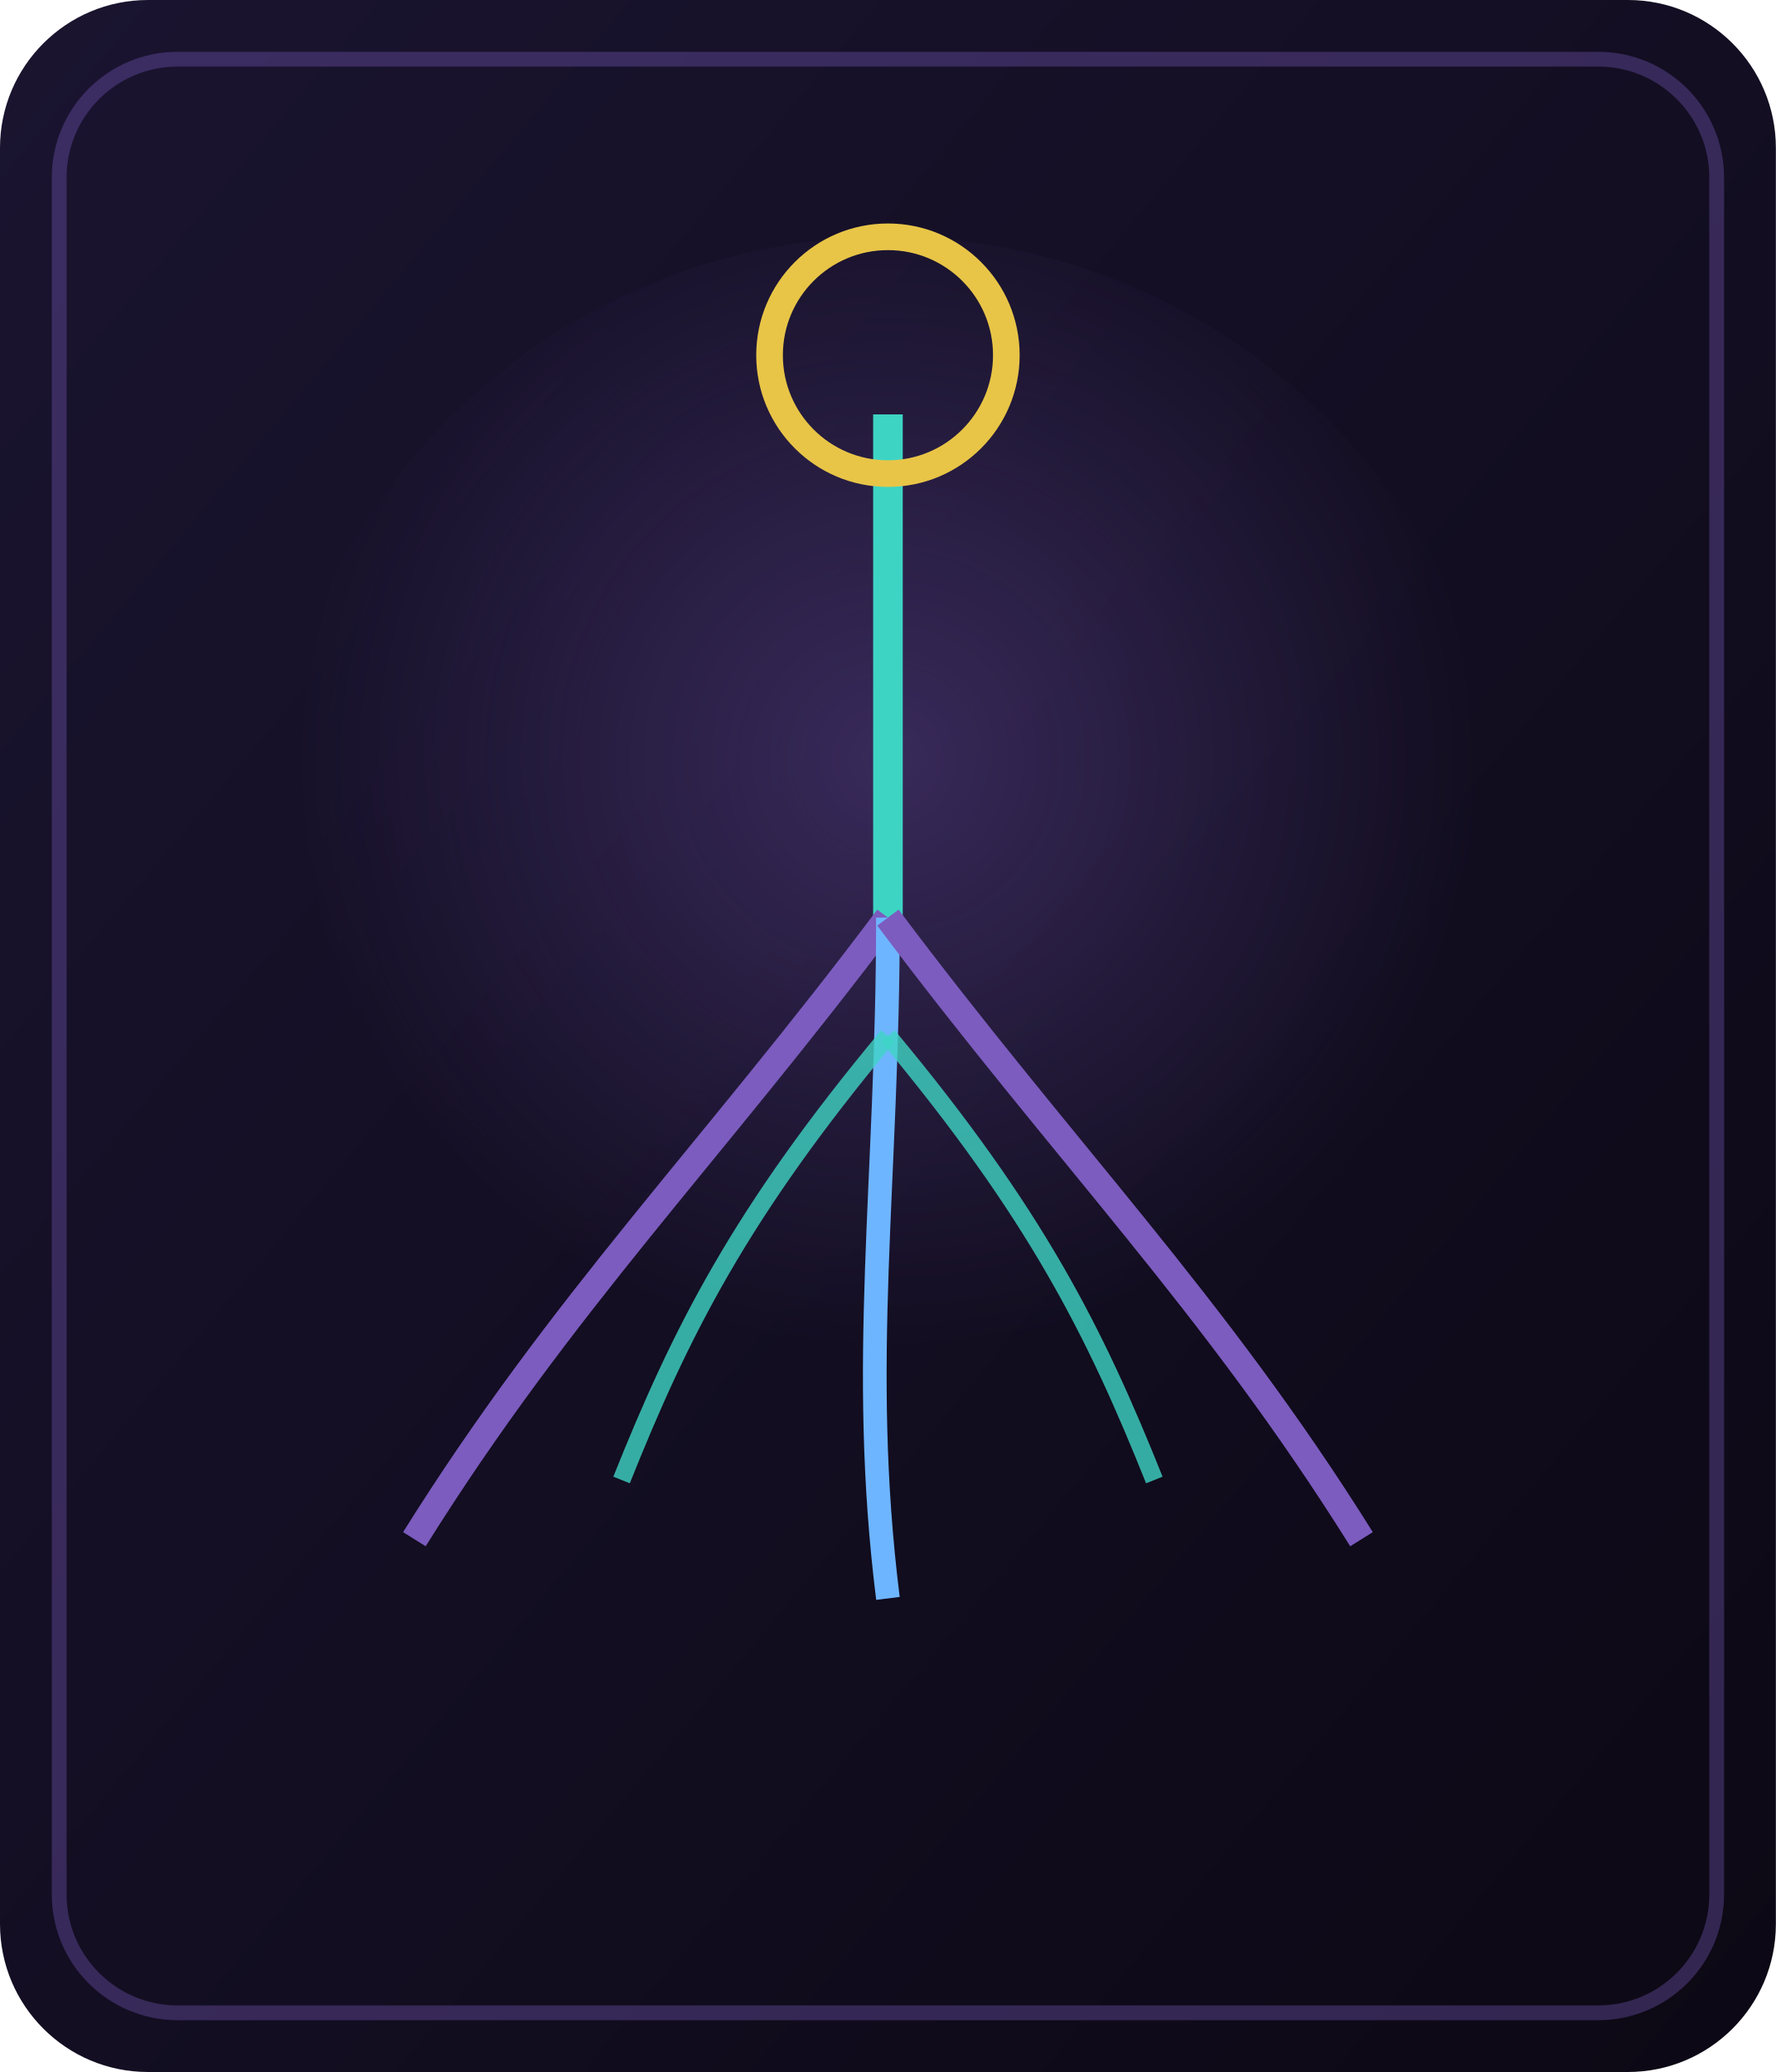
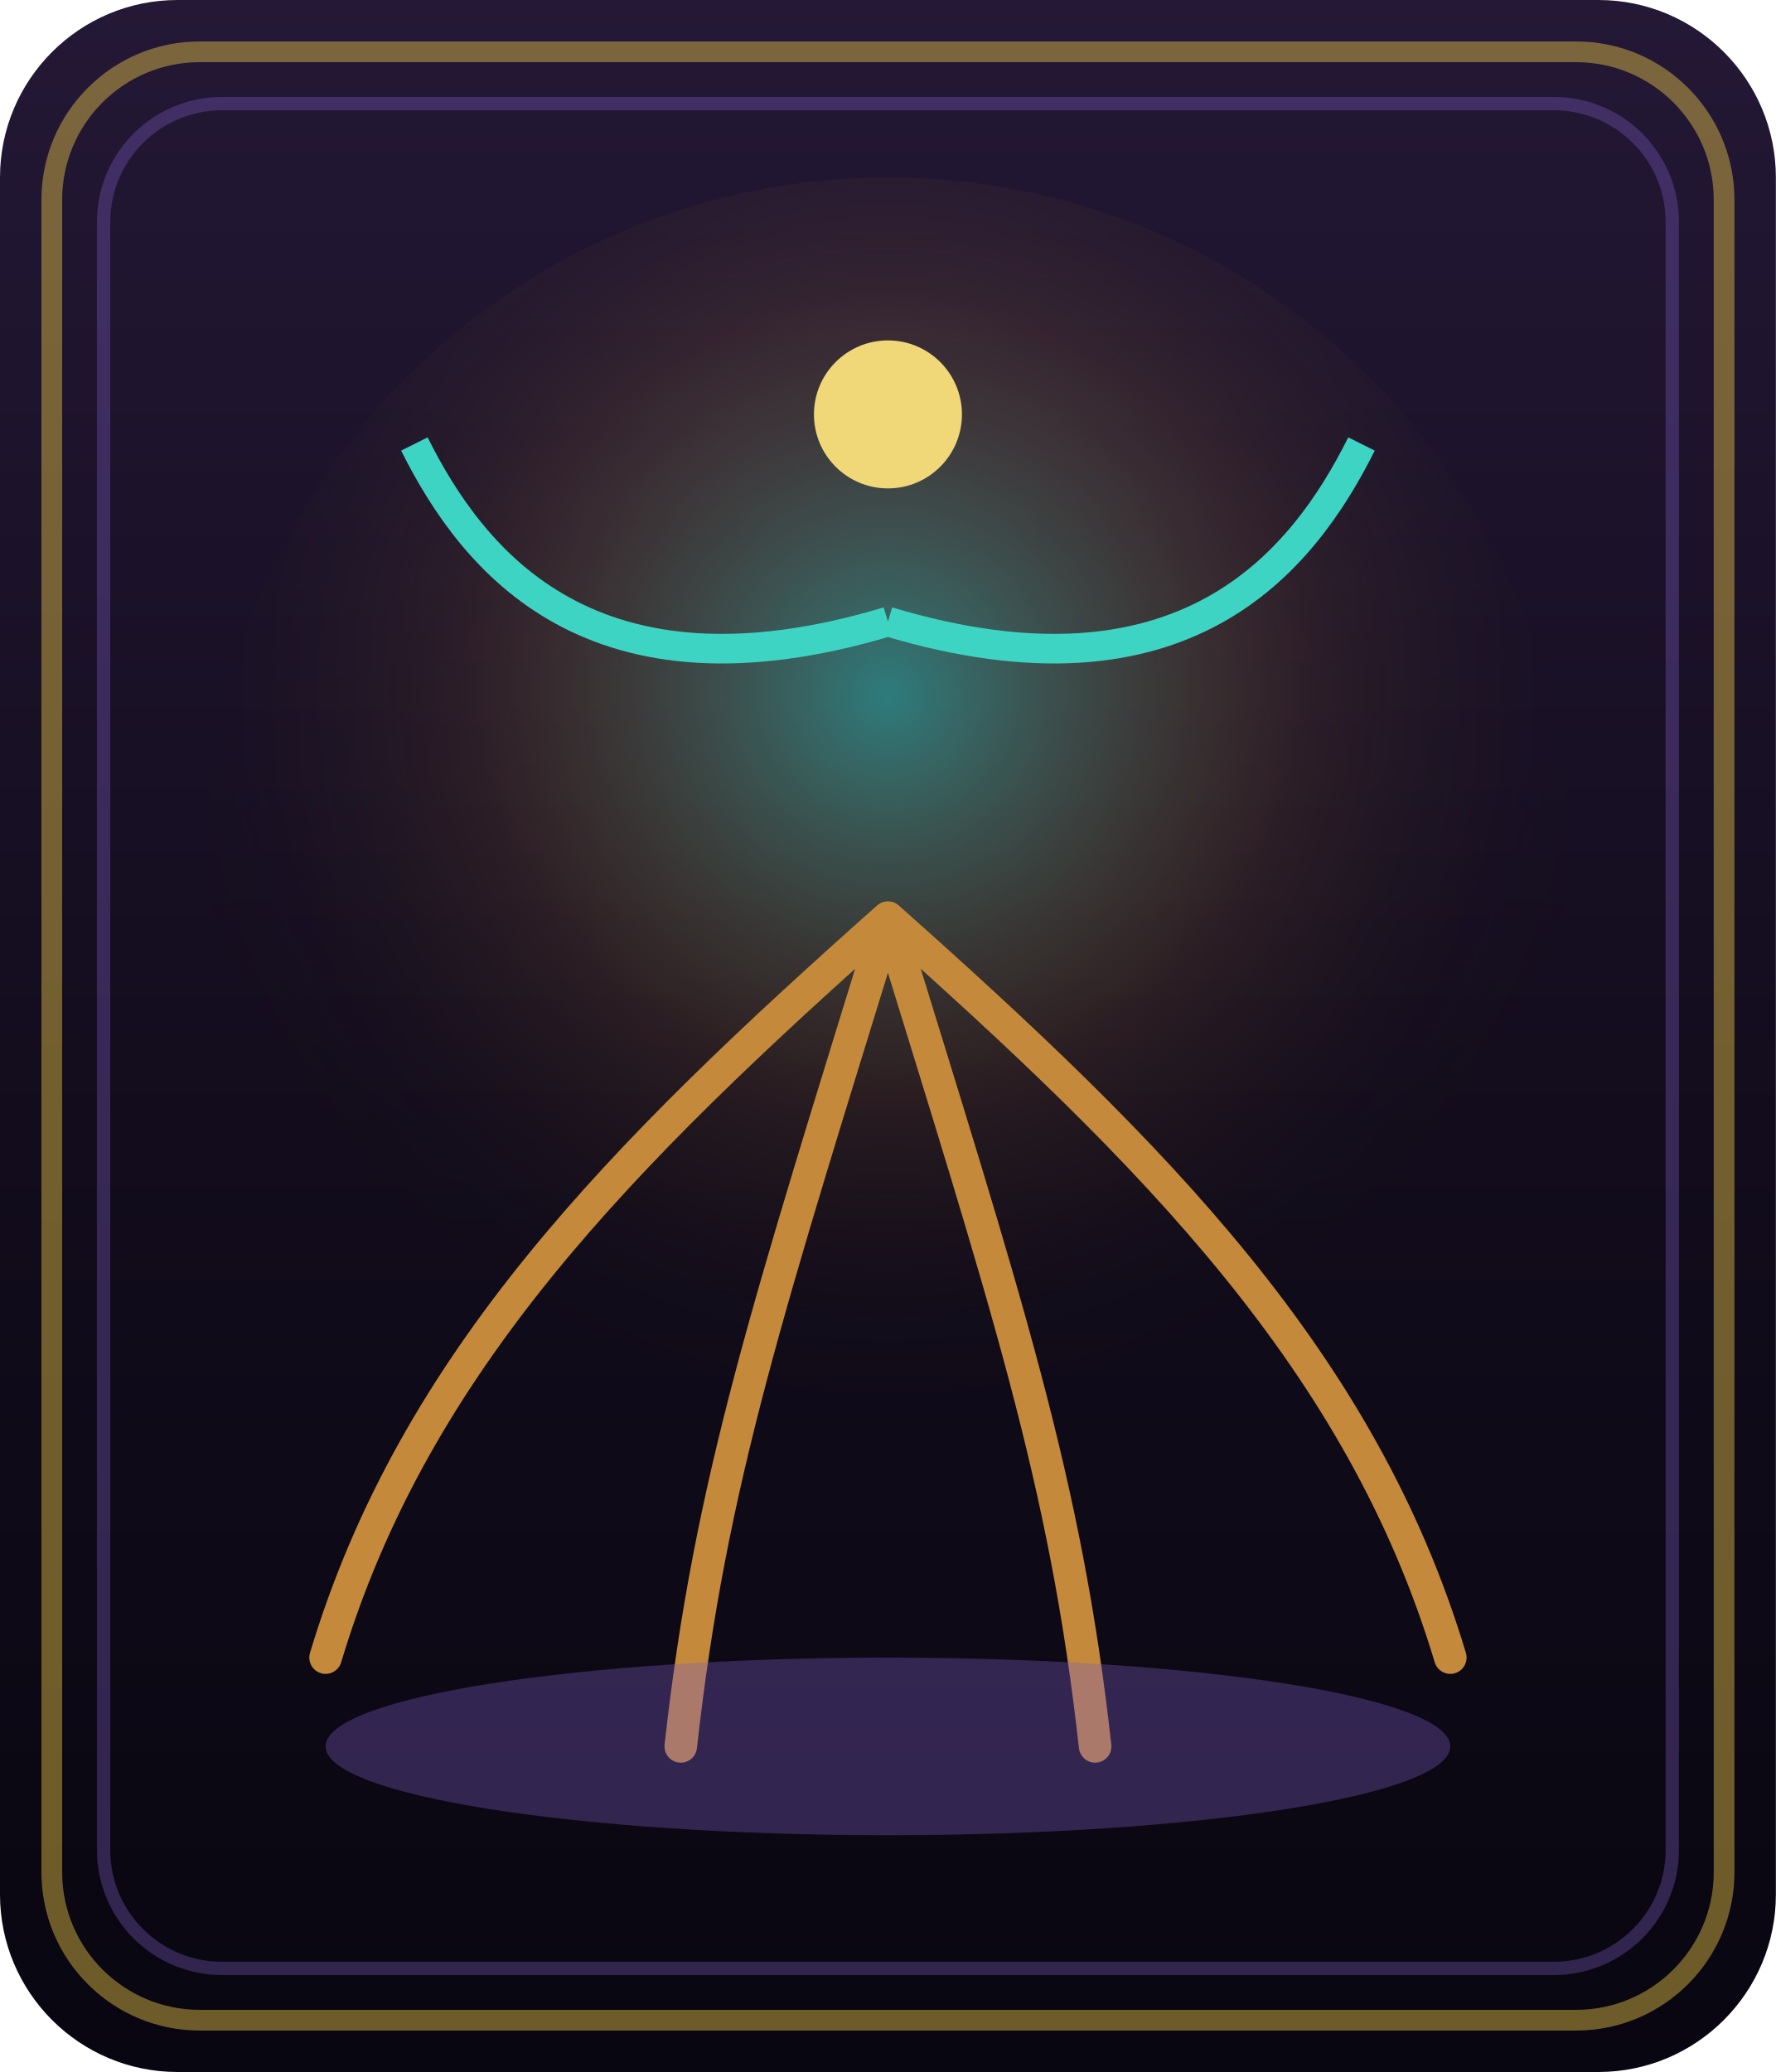
<svg xmlns="http://www.w3.org/2000/svg" viewBox="0 0 120 140" role="img" aria-label="Wurzelband">
  <defs>
-     <linearGradient id="bg2" x1="0" y1="0" x2="1" y2="1">
-       <stop offset="0%" stop-color="#1a1430" />
-       <stop offset="100%" stop-color="#0c0814" />
+     <linearGradient id="bg2" x1="0" y1="0" x2="0" y2="1">
+       <stop offset="0%" stop-color="#241836" />
+       <stop offset="55%" stop-color="#120c1c" />
+       <stop offset="100%" stop-color="#080610" />
    </linearGradient>
-     <radialGradient id="glow2" cx="50%" cy="42%" r="48%">
-       <stop offset="0%" stop-color="#7c5cbf" stop-opacity="0.35" />
-       <stop offset="100%" stop-color="#7c5cbf" stop-opacity="0" />
+     <radialGradient id="glow2" cx="50%" cy="38%" r="55%">
+       <stop offset="0%" stop-color="#3ed4c4" stop-opacity="0.55" />
+       <stop offset="55%" stop-color="#c4893a" stop-opacity="0.12" />
+       <stop offset="100%" stop-color="#000" stop-opacity="0" />
    </radialGradient>
+     <linearGradient id="gold2" x1="0" y1="0" x2="1" y2="1">
+       <stop offset="0%" stop-color="#f0d878" />
+       <stop offset="100%" stop-color="#c9a030" />
+     </linearGradient>
  </defs>
-   <rect width="120" height="140" rx="10" fill="url(#bg2)" />
-   <rect x="4" y="4" width="112" height="132" rx="8" fill="none" stroke="#7c5cbf" stroke-opacity="0.35" stroke-width="1" />
-   <circle cx="60" cy="58" r="42" fill="url(#glow2)" />
-   <path d="M60 28 V62" stroke="#3ed4c4" stroke-width="2" />
-   <circle cx="60" cy="24" r="8" fill="none" stroke="#e8c547" stroke-width="1.8" />
-   <path d="M60 62 C48 78 38 88 28 104" fill="none" stroke="#7c5cbf" stroke-width="1.8" />
-   <path d="M60 62 C60 80 58 92 60 108" fill="none" stroke="#6eb5ff" stroke-width="1.6" />
-   <path d="M60 62 C72 78 82 88 92 104" fill="none" stroke="#7c5cbf" stroke-width="1.8" />
-   <path d="M60 70 C50 82 46 90 42 100" fill="none" stroke="#3ed4c4" stroke-width="1.2" opacity="0.8" />
-   <path d="M60 70 C70 82 74 90 78 100" fill="none" stroke="#3ed4c4" stroke-width="1.2" opacity="0.8" />
+   <rect width="120" height="140" rx="12" fill="url(#bg2)" />
+   <rect x="3.5" y="3.5" width="113" height="133" rx="10" fill="none" stroke="#e8c547" stroke-opacity="0.45" stroke-width="1.4" />
+   <rect x="7" y="7" width="106" height="126" rx="8" fill="none" stroke="#7c5cbf" stroke-opacity="0.35" stroke-width="0.9" />
+   <circle cx="60" cy="58" r="46" fill="url(#glow2)" />
+   <path d="M60 28 V62" stroke="url(#gold2)" stroke-width="3.2" stroke-linecap="round" />
+   <path d="M60 42 C40 48 32 38 28 30 M60 42 C80 48 88 38 92 30" fill="none" stroke="#3ed4c4" stroke-width="2" />
+   <path d="M60 62 C42 78 28 92 22 112 M60 62 C78 78 92 92 98 112 M60 62 C52 88 48 100 46 118 M60 62 C68 88 72 100 74 118" fill="none" stroke="#c4893a" stroke-width="2.2" stroke-linecap="round" />
+   <ellipse cx="60" cy="118" rx="38" ry="6" fill="#7c5cbf" fill-opacity="0.35" />
+   <circle cx="60" cy="28" r="5" fill="#f0d878" />
</svg>
